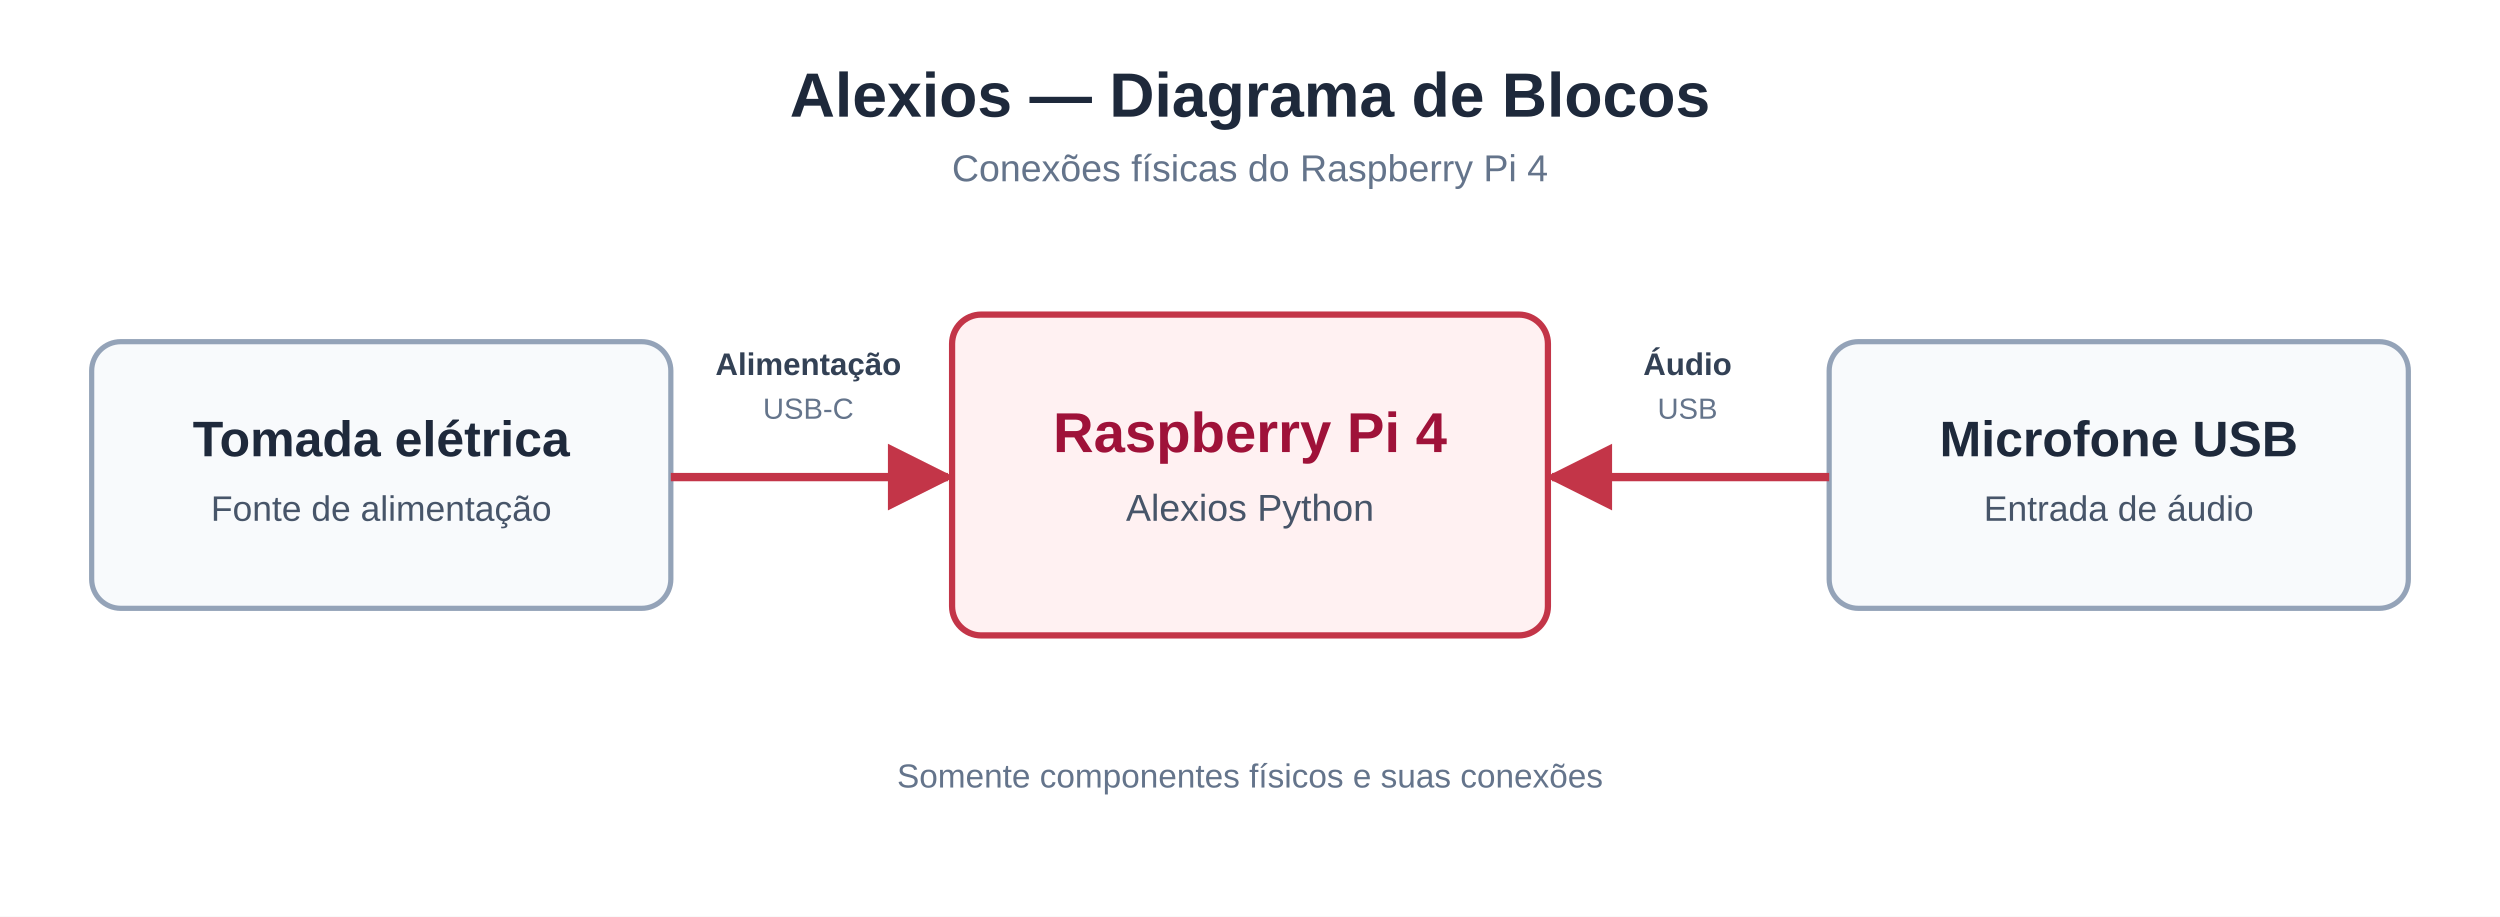
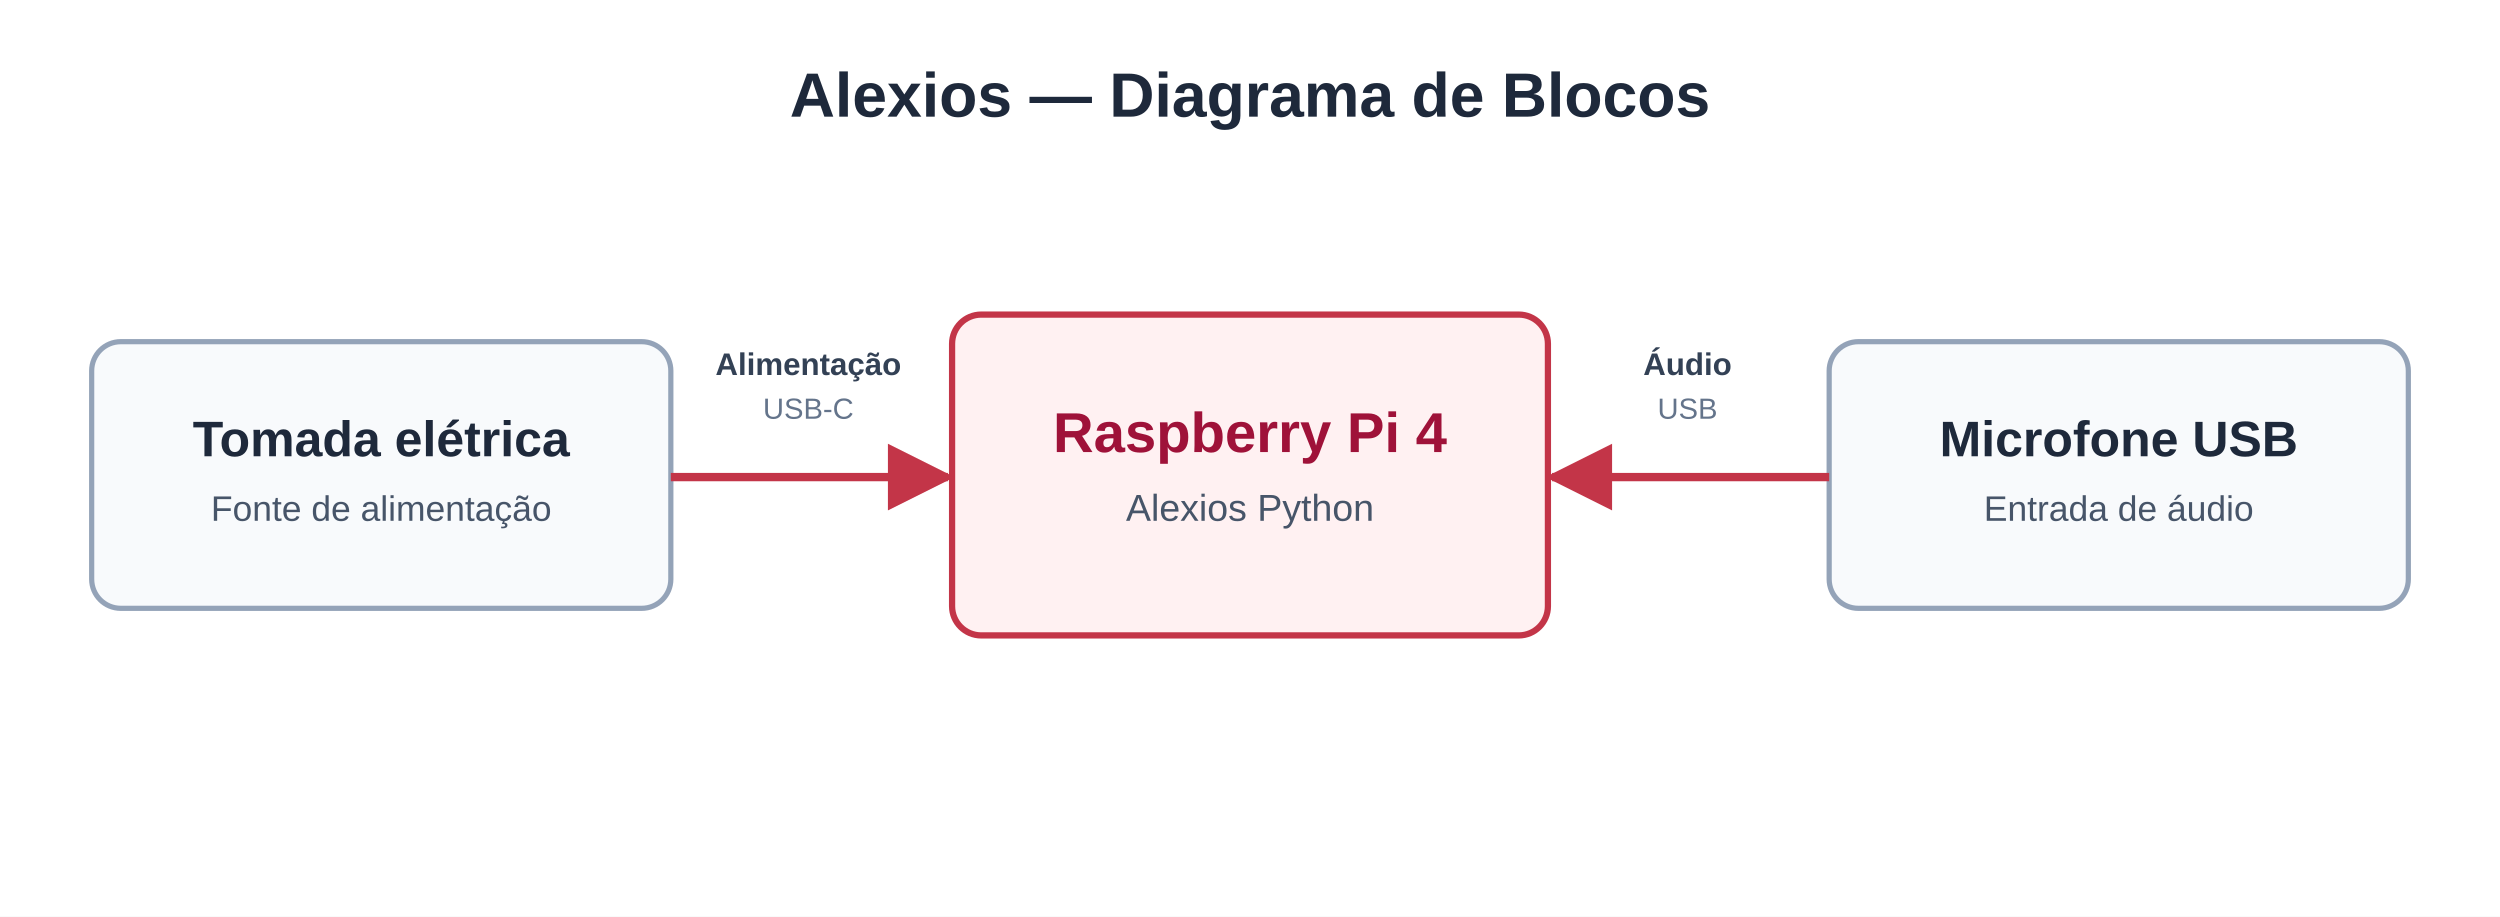
<svg xmlns="http://www.w3.org/2000/svg" width="1200" height="440" viewBox="0 0 1200 440" role="img" aria-labelledby="title desc">
  <defs>
    <marker id="arrow" viewBox="0 0 10 10" refX="9" refY="5" markerWidth="8" markerHeight="8" orient="auto-start-reverse">
      <path d="M0 0 L10 5 L0 10 Z" fill="#c33548" />
    </marker>
  </defs>
  <rect width="1200" height="440" fill="#fff" />
  <text x="600" y="56" text-anchor="middle" fill="#1e293b" font-family="Arial,Helvetica,sans-serif" font-size="30" font-weight="700">Alexios — Diagrama de Blocos</text>
-   <text x="600" y="87" text-anchor="middle" fill="#64748b" font-family="Arial,Helvetica,sans-serif" font-size="18">Conexões físicas do Raspberry Pi 4</text>
  <rect x="44" y="164" width="278" height="128" rx="14" fill="#f8fafc" stroke="#94a3b8" stroke-width="2.5" />
  <rect x="457" y="151" width="286" height="154" rx="14" fill="#fff1f2" stroke="#c33548" stroke-width="3" />
  <rect x="878" y="164" width="278" height="128" rx="14" fill="#f8fafc" stroke="#94a3b8" stroke-width="2.5" />
  <text x="183" y="219" text-anchor="middle" fill="#1e293b" font-family="Arial,Helvetica,sans-serif" font-size="24" font-weight="700">Tomada elétrica</text>
  <text x="183" y="250" text-anchor="middle" fill="#475569" font-family="Arial,Helvetica,sans-serif" font-size="17">Fonte de alimentação</text>
  <text x="600" y="217" text-anchor="middle" fill="#9f1239" font-family="Arial,Helvetica,sans-serif" font-size="27" font-weight="700">Raspberry Pi 4</text>
  <text x="600" y="250" text-anchor="middle" fill="#475569" font-family="Arial,Helvetica,sans-serif" font-size="18">Alexios Python</text>
  <text x="1017" y="219" text-anchor="middle" fill="#1e293b" font-family="Arial,Helvetica,sans-serif" font-size="24" font-weight="700">Microfone USB</text>
  <text x="1017" y="250" text-anchor="middle" fill="#475569" font-family="Arial,Helvetica,sans-serif" font-size="17">Entrada de áudio</text>
  <line x1="322" y1="229" x2="455" y2="229" stroke="#c33548" stroke-width="4" marker-end="url(#arrow)" />
  <line x1="878" y1="229" x2="745" y2="229" stroke="#c33548" stroke-width="4" marker-end="url(#arrow)" />
  <text x="388" y="180" text-anchor="middle" fill="#334155" font-family="Arial,Helvetica,sans-serif" font-size="15" font-weight="700">Alimentação</text>
  <text x="388" y="201" text-anchor="middle" fill="#64748b" font-family="Arial,Helvetica,sans-serif" font-size="14">USB-C</text>
  <text x="810" y="180" text-anchor="middle" fill="#334155" font-family="Arial,Helvetica,sans-serif" font-size="15" font-weight="700">Áudio</text>
  <text x="810" y="201" text-anchor="middle" fill="#64748b" font-family="Arial,Helvetica,sans-serif" font-size="14">USB</text>
-   <text x="600" y="378" text-anchor="middle" fill="#64748b" font-family="Arial,Helvetica,sans-serif" font-size="16">Somente componentes físicos e suas conexões</text>
</svg>
